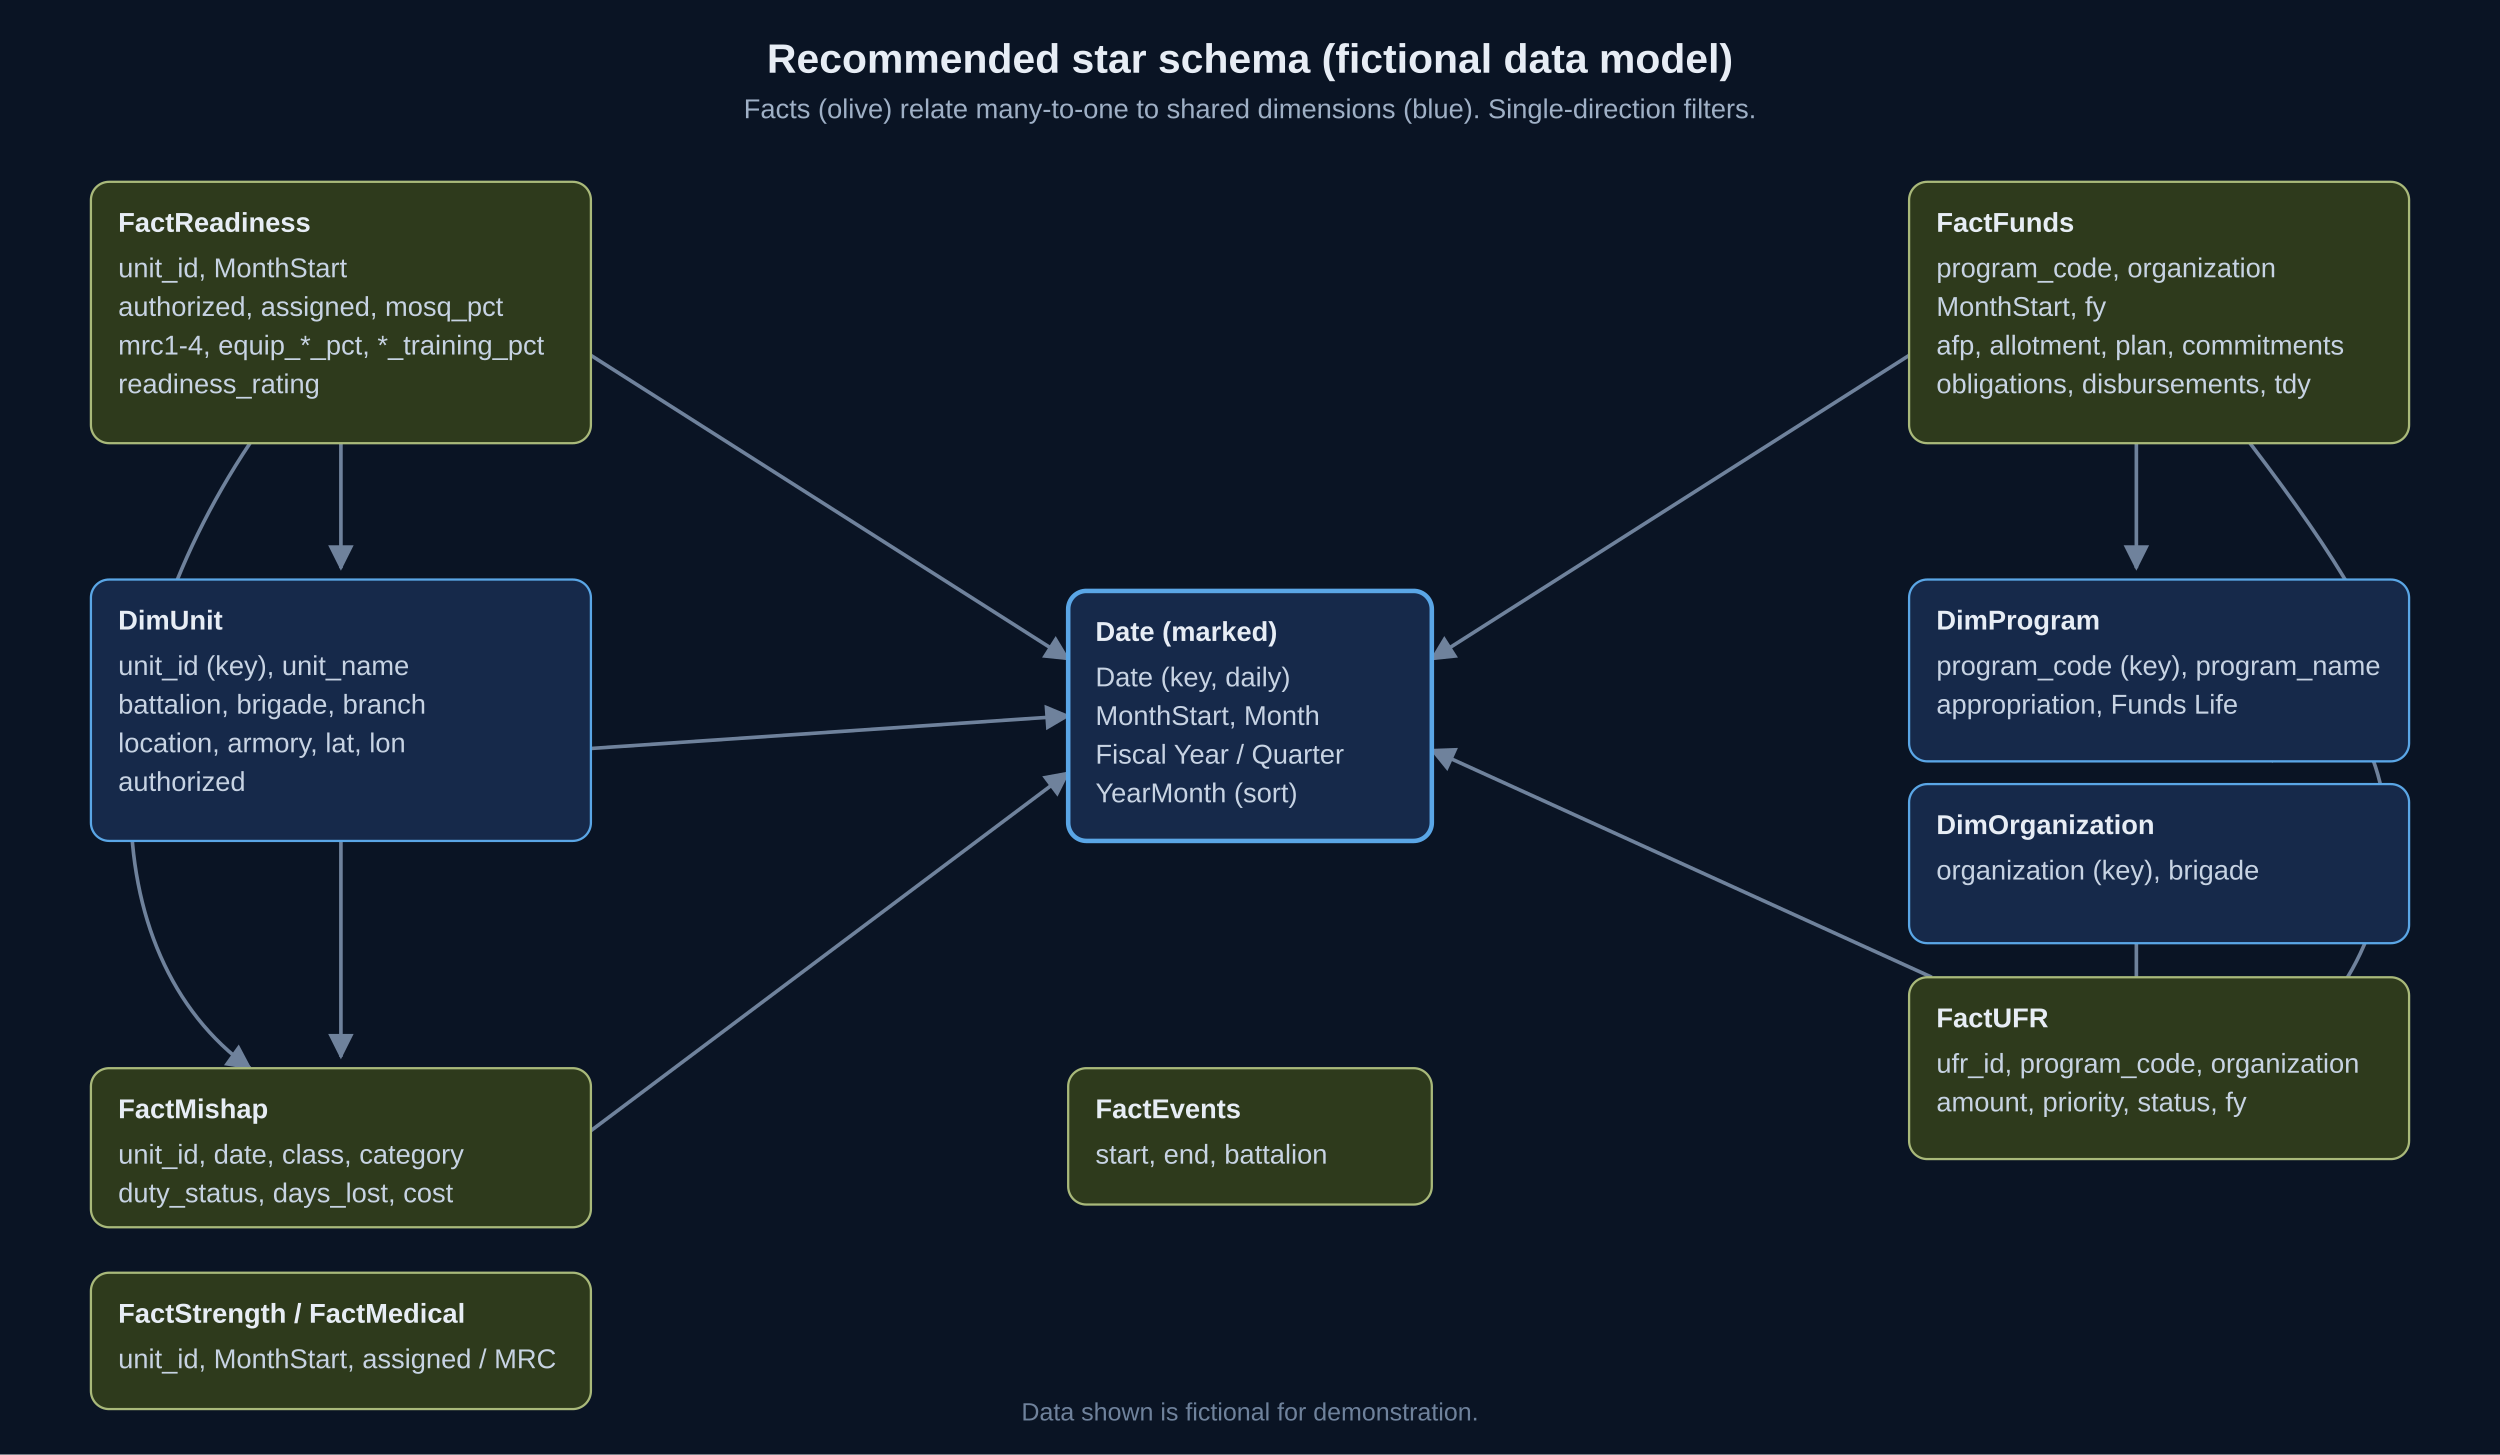
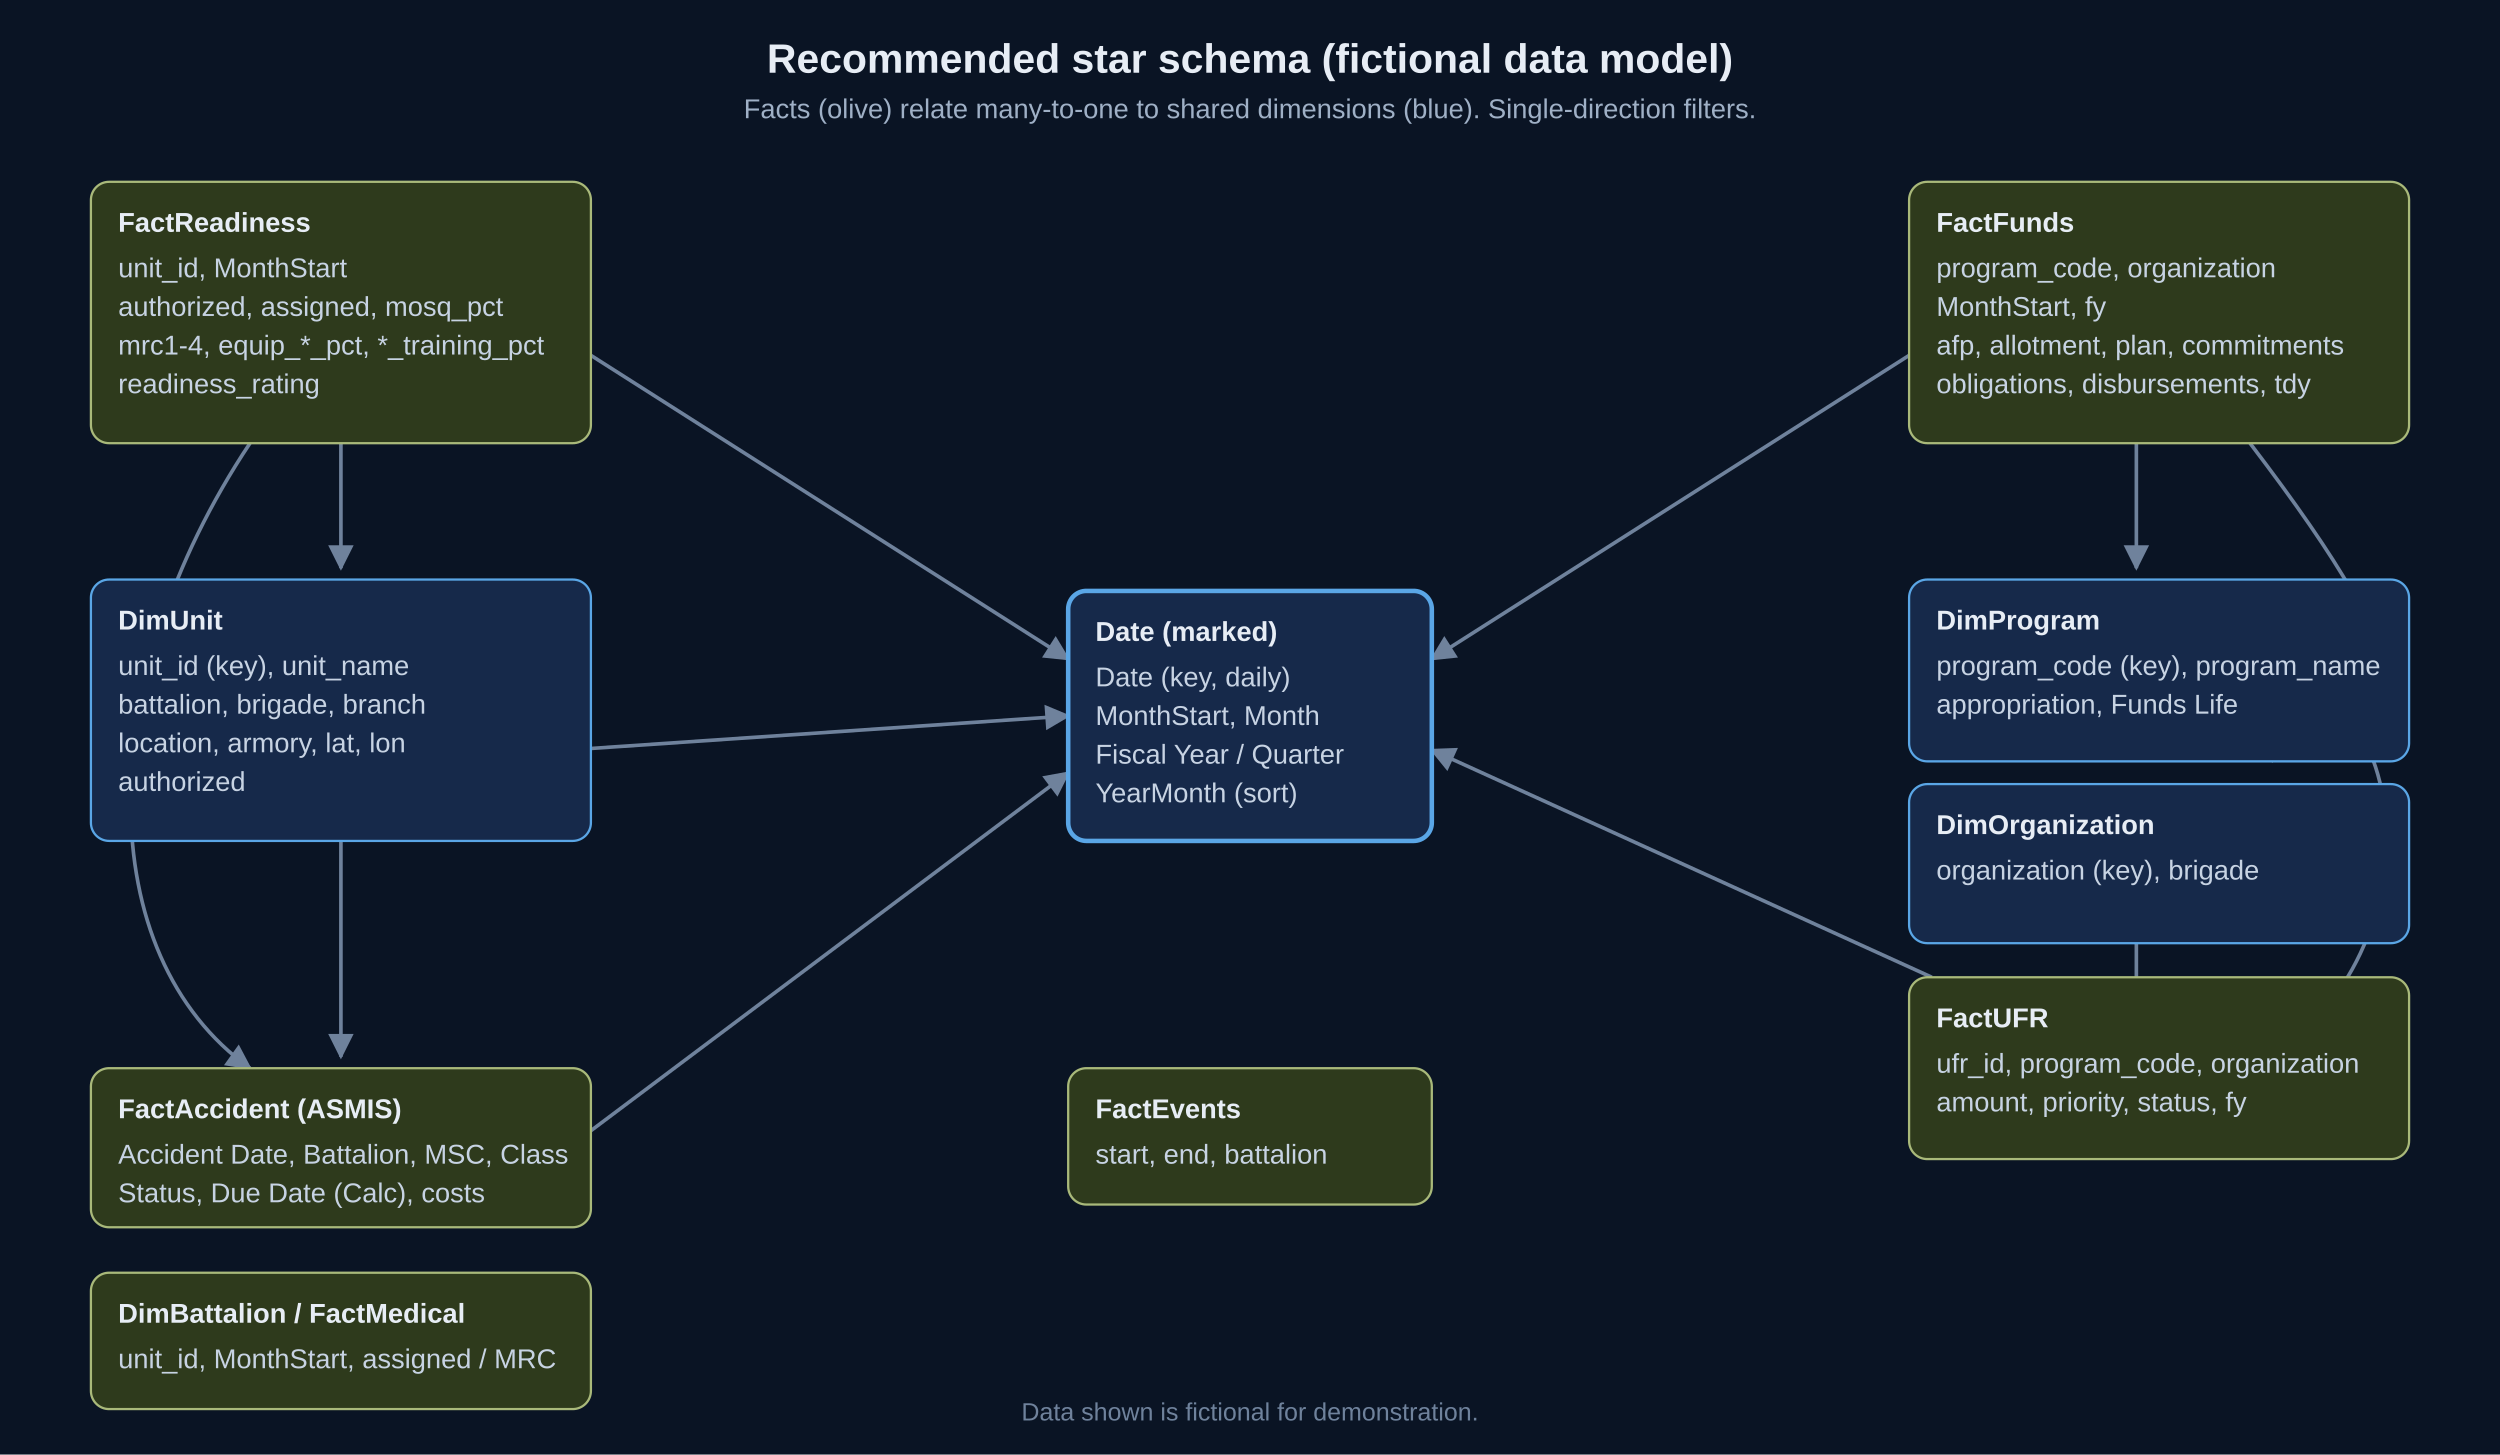
<svg xmlns="http://www.w3.org/2000/svg" viewBox="0 0 1100 640" font-family="Segoe UI, Arial, sans-serif" font-size="12">
  <rect width="1100" height="640" fill="#0A1424" />
  <text x="550" y="32" fill="#E7EDF5" font-size="18" font-weight="700" text-anchor="middle">Recommended star schema (fictional data model)</text>
  <text x="550" y="52" fill="#9FB0C6" font-size="12" text-anchor="middle">Facts (olive) relate many-to-one to shared dimensions (blue). Single-direction filters.</text>
  <defs>
    <marker id="a" viewBox="0 0 10 10" refX="9" refY="5" markerWidth="7" markerHeight="7" orient="auto">
      <path d="M0,0 L10,5 L0,10 z" fill="#6F829C" />
    </marker>
  </defs>
  <g stroke="#6F829C" stroke-width="1.6" fill="none" marker-end="url(#a)">
    <path d="M250,150 L470,290" />
    <path d="M250,330 L470,315" />
    <path d="M250,505 L470,340" />
    <path d="M850,150 L630,290" />
    <path d="M850,430 L630,330" />
    <path d="M150,195 L150,250 M150,250 L150,250" />
    <path d="M110,195 C40,300 40,420 110,470" />
    <path d="M150,370 L150,465" />
    <path d="M940,195 L940,250" />
    <path d="M990,195 C1070,300 1070,330 990,330" />
    <path d="M940,470 L940,375" />
    <path d="M990,470 C1070,430 1070,300 990,290" />
  </g>
  <g>
    <rect x="40" y="80" width="220" height="115" rx="8" fill="#2E3A1C" stroke="#A9B97A" />
    <text x="52" y="102" fill="#E7EDF5" font-weight="700">FactReadiness</text>
    <text x="52" y="122" fill="#C7D3E3">unit_id, MonthStart</text>
    <text x="52" y="139" fill="#C7D3E3">authorized, assigned, mosq_pct</text>
    <text x="52" y="156" fill="#C7D3E3">mrc1-4, equip_*_pct, *_training_pct</text>
    <text x="52" y="173" fill="#C7D3E3">readiness_rating</text>
    <rect x="40" y="255" width="220" height="115" rx="8" fill="#16294A" stroke="#5AA6E6" />
    <text x="52" y="277" fill="#E7EDF5" font-weight="700">DimUnit</text>
    <text x="52" y="297" fill="#C7D3E3">unit_id (key), unit_name</text>
    <text x="52" y="314" fill="#C7D3E3">battalion, brigade, branch</text>
    <text x="52" y="331" fill="#C7D3E3">location, armory, lat, lon</text>
    <text x="52" y="348" fill="#C7D3E3">authorized</text>
    <rect x="40" y="470" width="220" height="70" rx="8" fill="#2E3A1C" stroke="#A9B97A" />
-     <text x="52" y="492" fill="#E7EDF5" font-weight="700">FactMishap</text>
-     <text x="52" y="512" fill="#C7D3E3">unit_id, date, class, category</text>
-     <text x="52" y="529" fill="#C7D3E3">duty_status, days_lost, cost</text>
+     <text x="52" y="492" fill="#E7EDF5" font-weight="700">FactAccident (ASMIS)</text>
+     <text x="52" y="512" fill="#C7D3E3">Accident Date, Battalion, MSC, Class</text>
+     <text x="52" y="529" fill="#C7D3E3">Status, Due Date (Calc), costs</text>
    <rect x="40" y="560" width="220" height="60" rx="8" fill="#2E3A1C" stroke="#A9B97A" />
-     <text x="52" y="582" fill="#E7EDF5" font-weight="700">FactStrength / FactMedical</text>
+     <text x="52" y="582" fill="#E7EDF5" font-weight="700">DimBattalion / FactMedical</text>
    <text x="52" y="602" fill="#C7D3E3">unit_id, MonthStart, assigned / MRC</text>
    <rect x="470" y="260" width="160" height="110" rx="8" fill="#16294A" stroke="#5AA6E6" stroke-width="2" />
    <text x="482" y="282" fill="#E7EDF5" font-weight="700">Date (marked)</text>
    <text x="482" y="302" fill="#C7D3E3">Date (key, daily)</text>
    <text x="482" y="319" fill="#C7D3E3">MonthStart, Month</text>
    <text x="482" y="336" fill="#C7D3E3">Fiscal Year / Quarter</text>
    <text x="482" y="353" fill="#C7D3E3">YearMonth (sort)</text>
    <rect x="840" y="80" width="220" height="115" rx="8" fill="#2E3A1C" stroke="#A9B97A" />
    <text x="852" y="102" fill="#E7EDF5" font-weight="700">FactFunds</text>
    <text x="852" y="122" fill="#C7D3E3">program_code, organization</text>
    <text x="852" y="139" fill="#C7D3E3">MonthStart, fy</text>
    <text x="852" y="156" fill="#C7D3E3">afp, allotment, plan, commitments</text>
    <text x="852" y="173" fill="#C7D3E3">obligations, disbursements, tdy</text>
    <rect x="840" y="255" width="220" height="80" rx="8" fill="#16294A" stroke="#5AA6E6" />
    <text x="852" y="277" fill="#E7EDF5" font-weight="700">DimProgram</text>
    <text x="852" y="297" fill="#C7D3E3">program_code (key), program_name</text>
    <text x="852" y="314" fill="#C7D3E3">appropriation, Funds Life</text>
    <rect x="840" y="345" width="220" height="70" rx="8" fill="#16294A" stroke="#5AA6E6" />
    <text x="852" y="367" fill="#E7EDF5" font-weight="700">DimOrganization</text>
    <text x="852" y="387" fill="#C7D3E3">organization (key), brigade</text>
    <rect x="840" y="430" width="220" height="80" rx="8" fill="#2E3A1C" stroke="#A9B97A" />
    <text x="852" y="452" fill="#E7EDF5" font-weight="700">FactUFR</text>
    <text x="852" y="472" fill="#C7D3E3">ufr_id, program_code, organization</text>
    <text x="852" y="489" fill="#C7D3E3">amount, priority, status, fy</text>
    <rect x="470" y="470" width="160" height="60" rx="8" fill="#2E3A1C" stroke="#A9B97A" />
    <text x="482" y="492" fill="#E7EDF5" font-weight="700">FactEvents</text>
    <text x="482" y="512" fill="#C7D3E3">start, end, battalion</text>
  </g>
  <text x="550" y="625" fill="#6F829C" font-size="11" text-anchor="middle">Data shown is fictional for demonstration.</text>
</svg>
